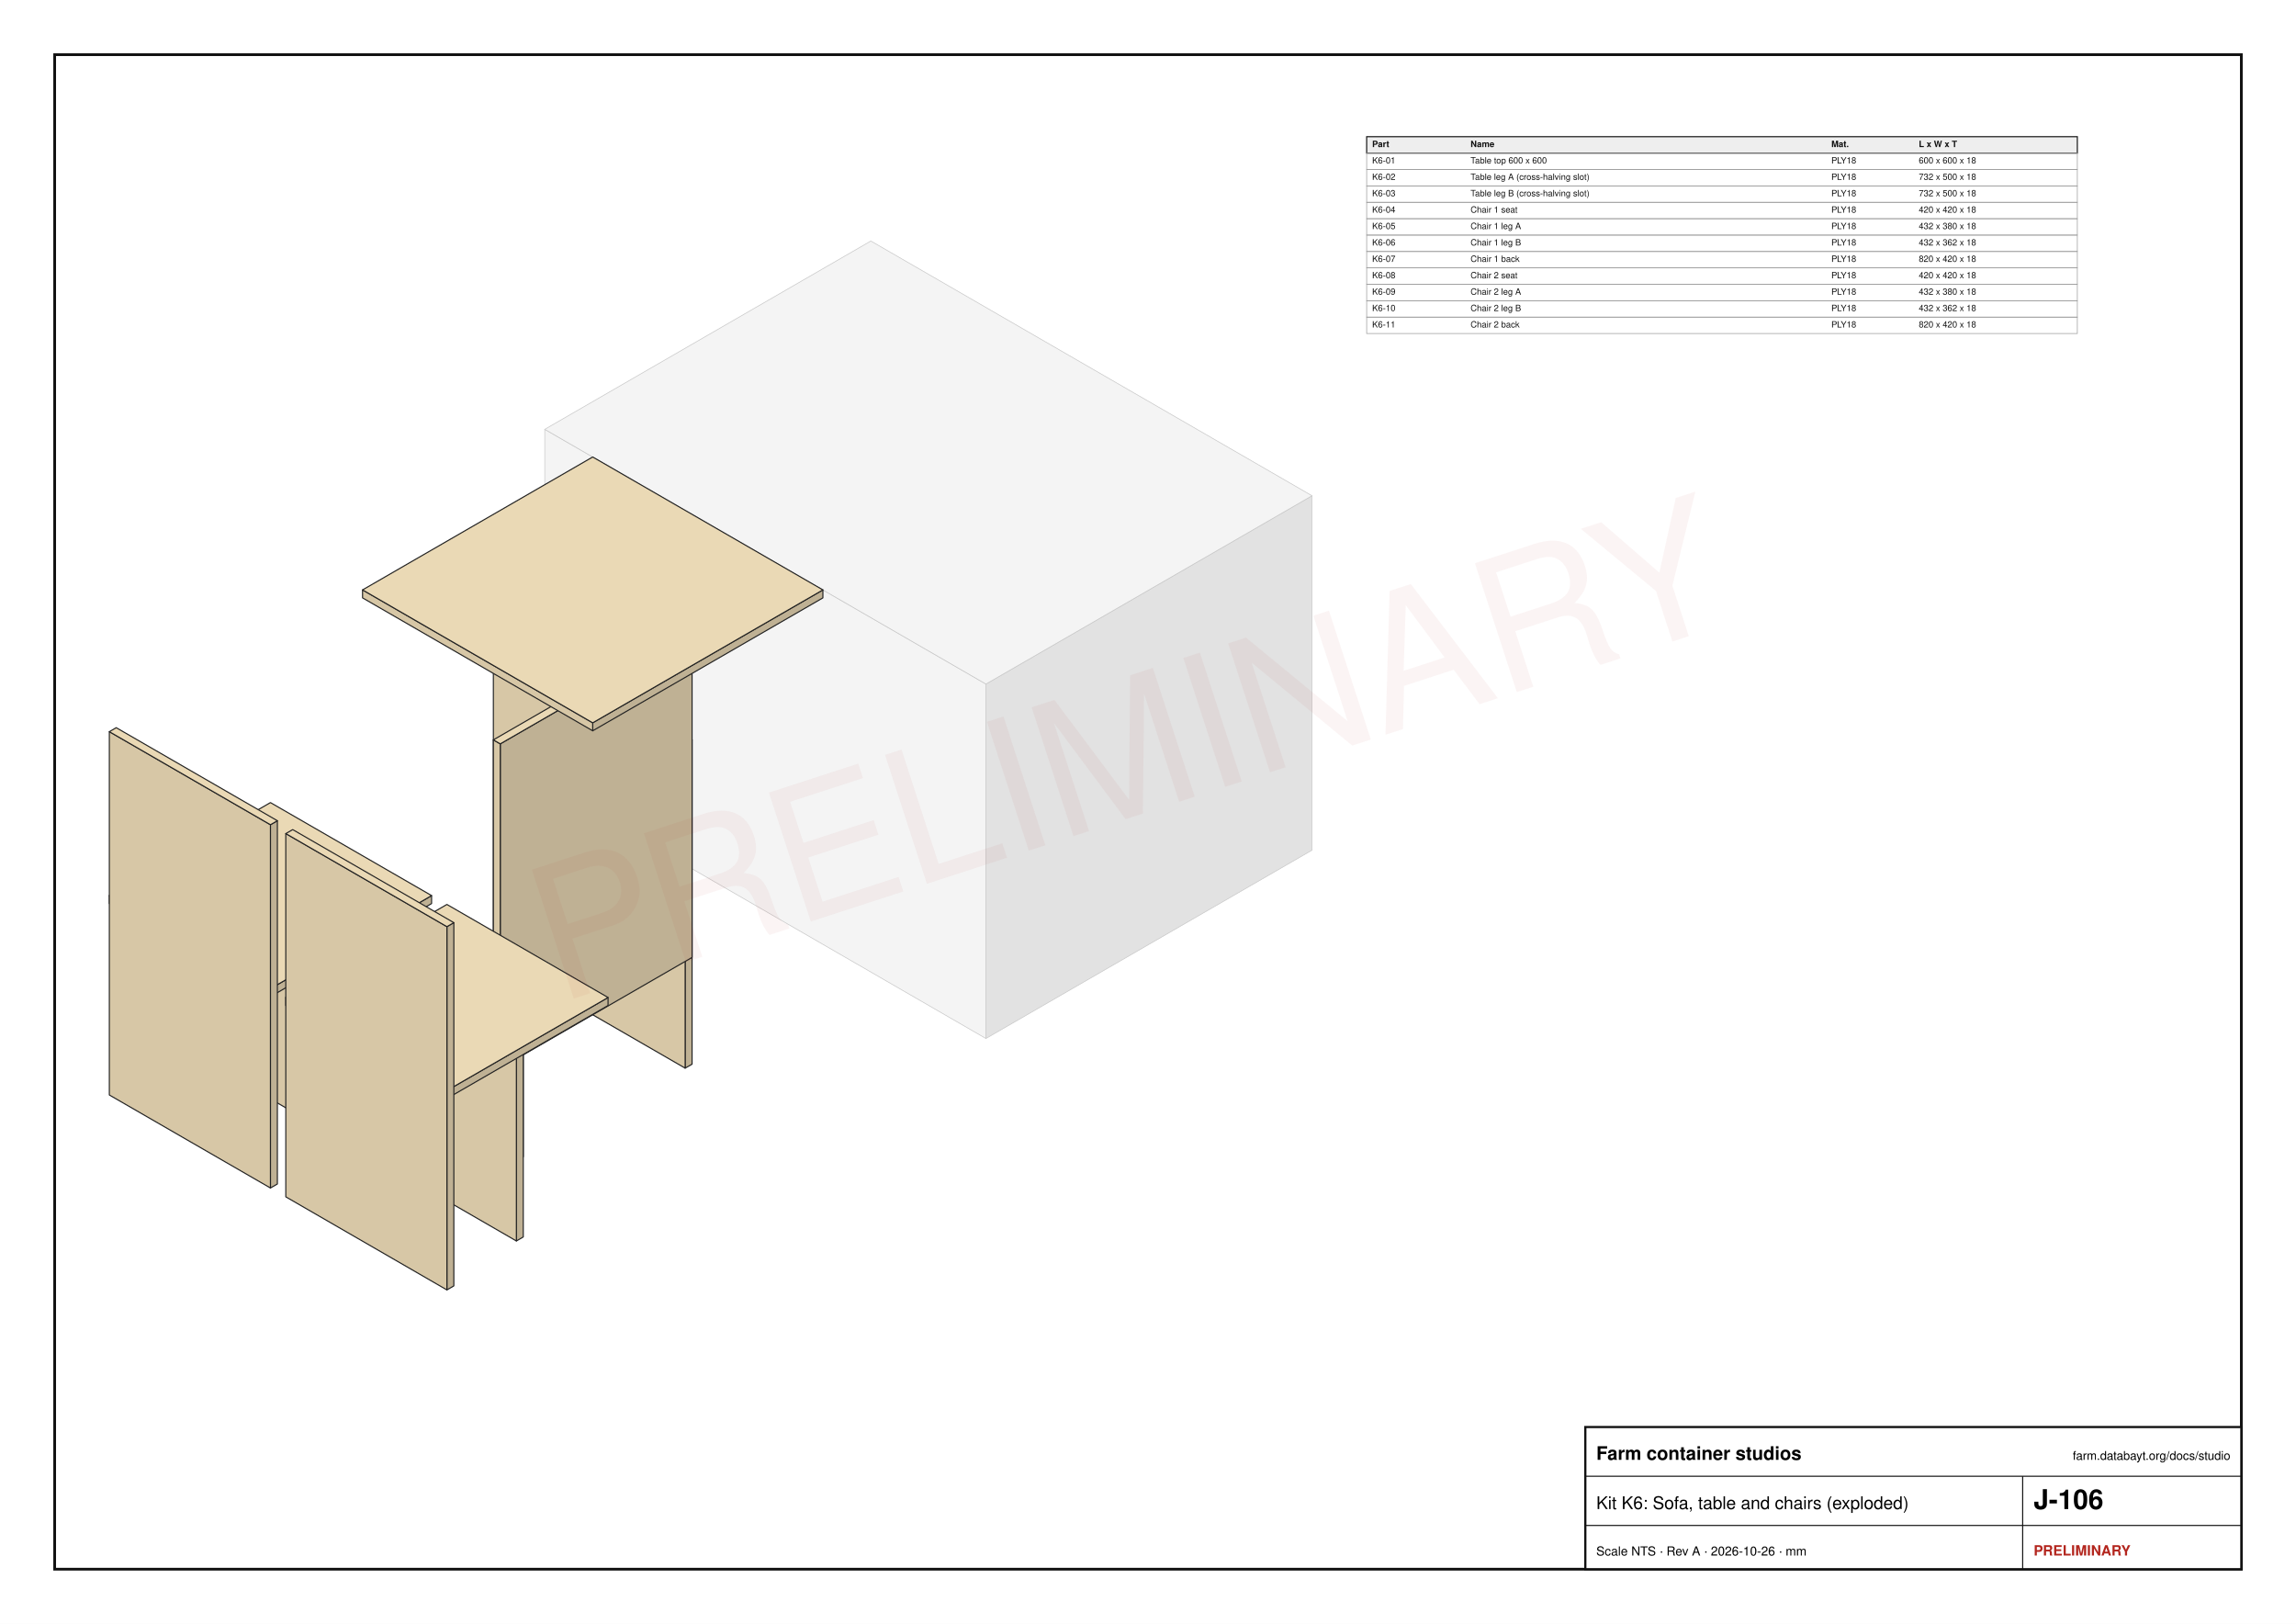
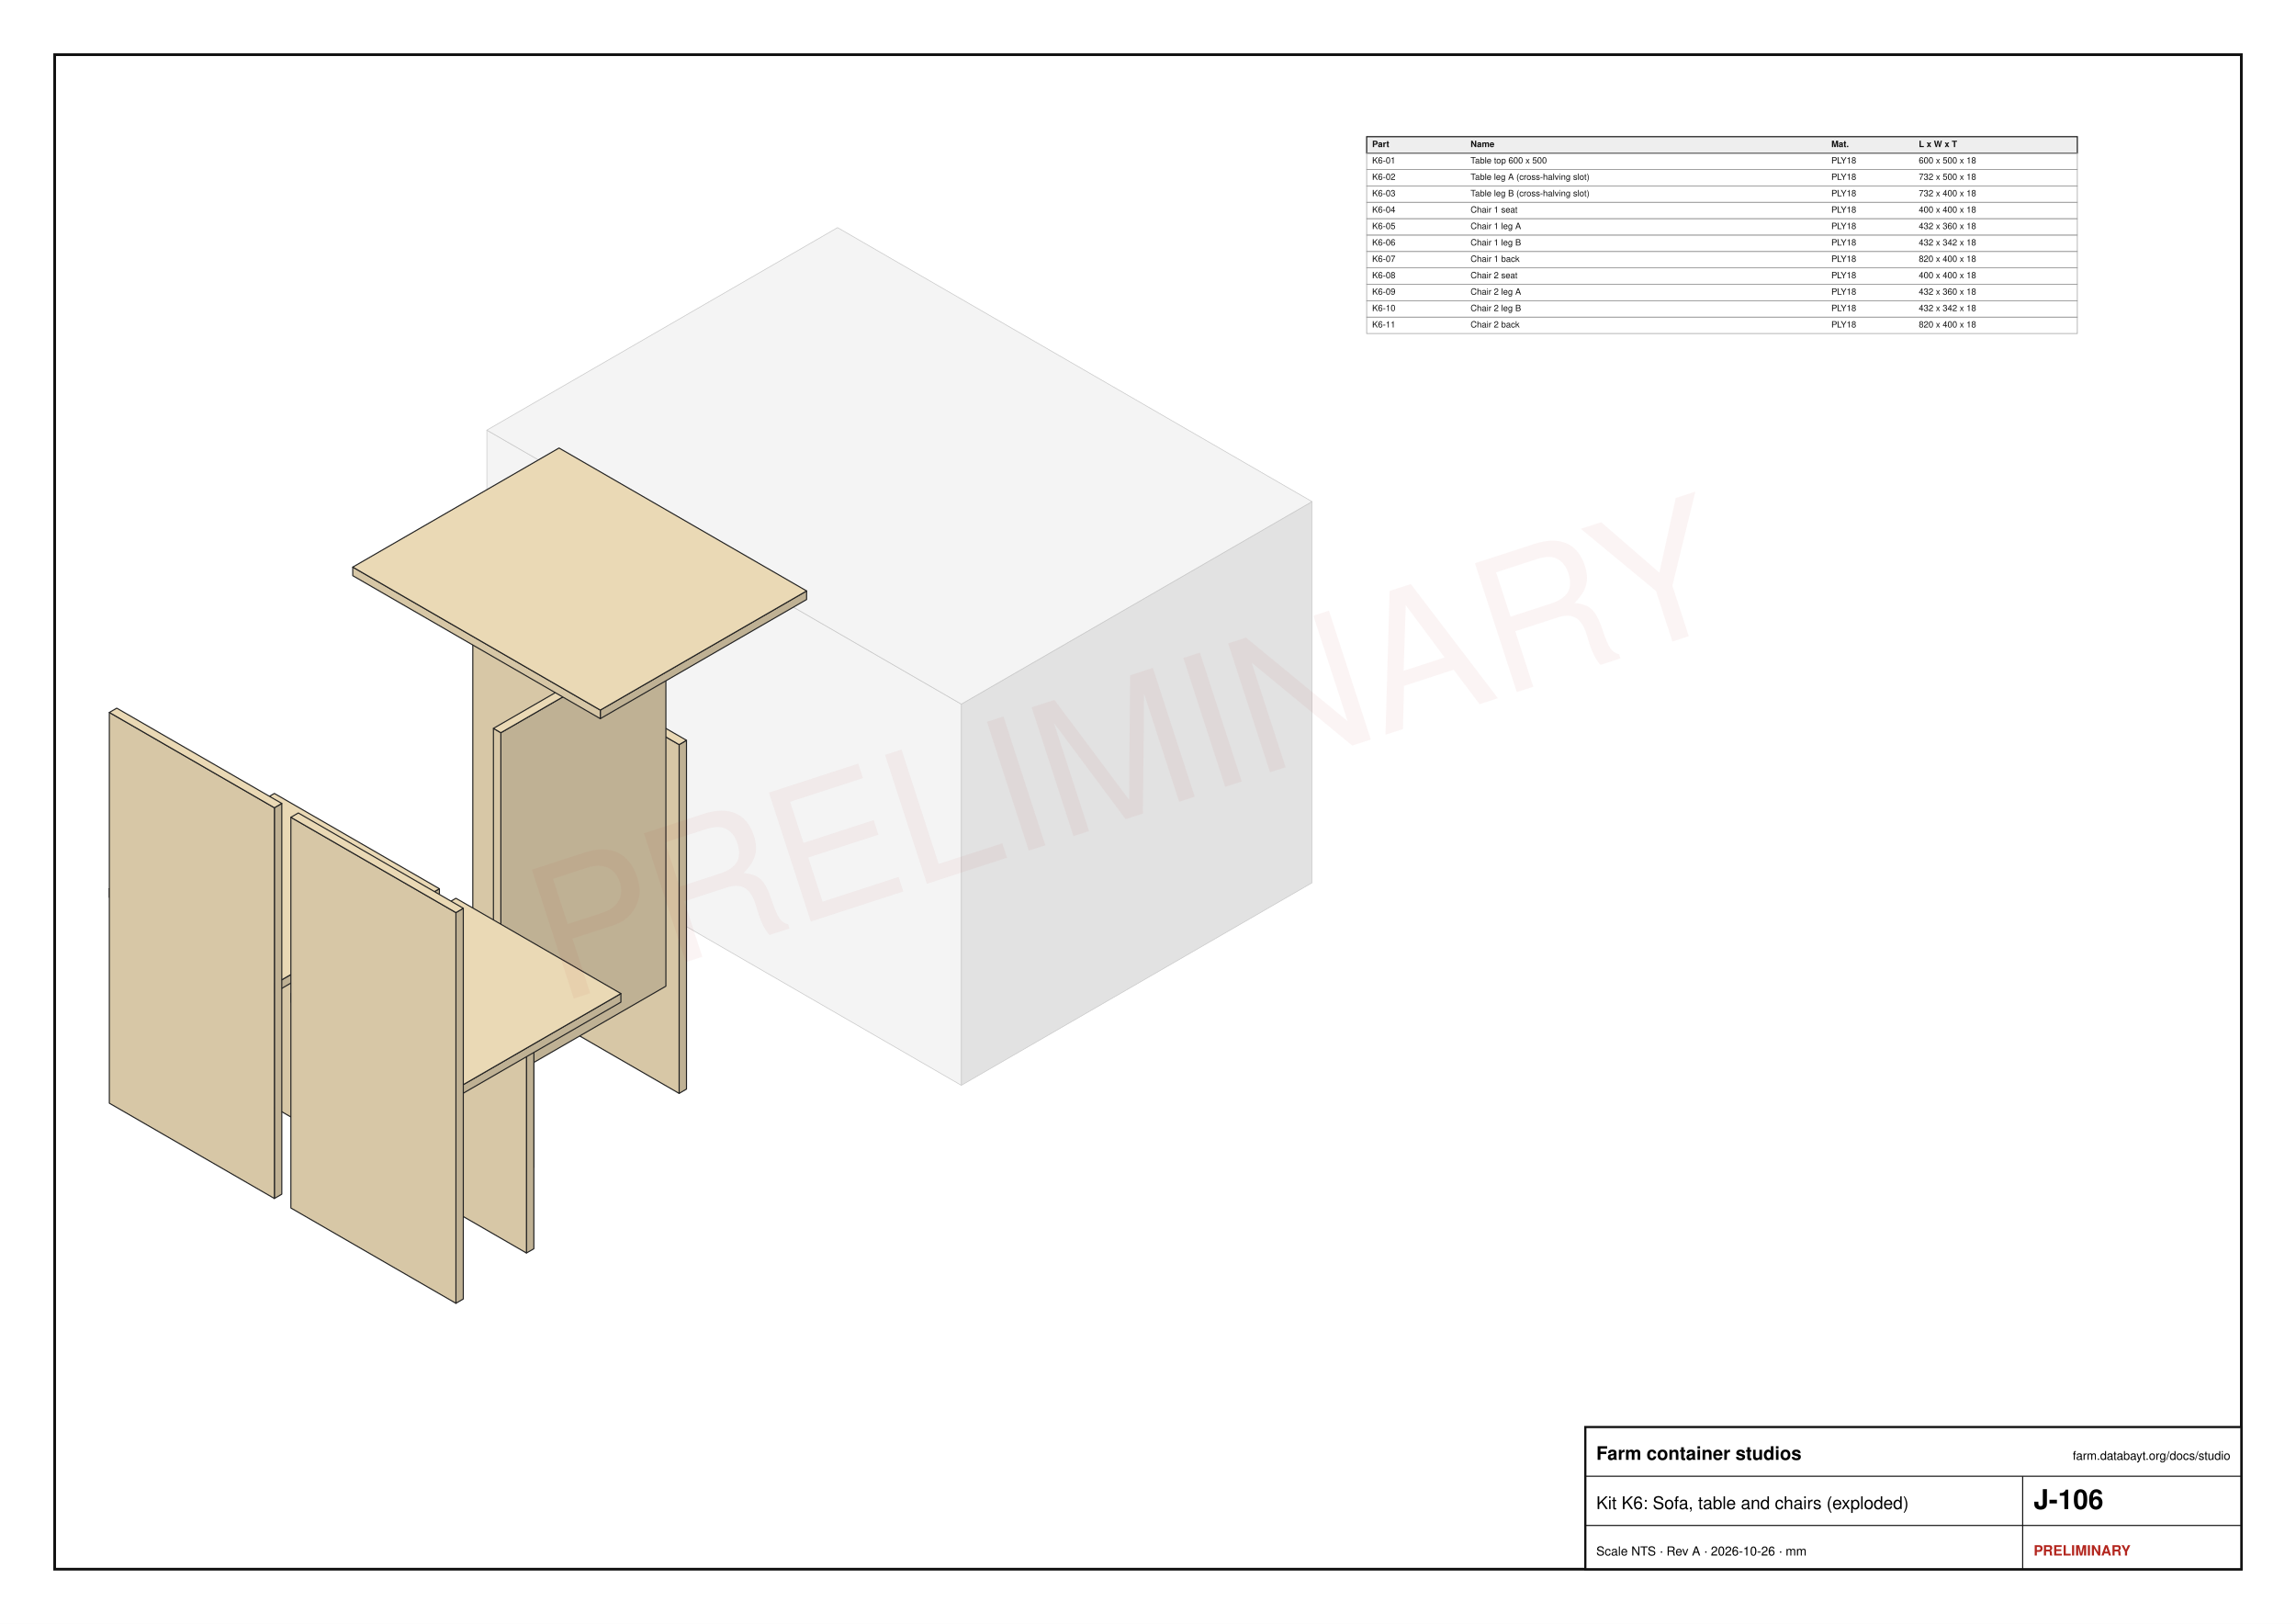
<svg xmlns="http://www.w3.org/2000/svg" width="420mm" height="297mm" viewBox="0 0 420 297" font-family="Helvetica, Arial, sans-serif">
  <rect x="0" y="0" width="420" height="297" fill="#fff" />
  <rect x="10" y="10" width="400" height="277" fill="none" stroke="#111" stroke-width="0.5" />
-   <polygon points="240,155.5 180.35,189.94 180.35,125.11 240,90.67" fill="#e2e2e2" stroke="#c8c8c8" stroke-width="0.12" stroke-linejoin="round" />
-   <polygon points="99.65,143.34 180.35,189.94 180.35,125.11 99.65,78.52" fill="#f4f4f4" stroke="#c8c8c8" stroke-width="0.12" stroke-linejoin="round" />
-   <polygon points="159.3,44.08 240,90.67 180.35,125.11 99.65,78.52" fill="#f4f4f4" stroke="#c8c8c8" stroke-width="0.12" stroke-linejoin="round" />
-   <polygon points="126.6,194.64 125.33,195.36 125.33,136.05 126.6,135.32" fill="#bfb194" stroke="#222" stroke-width="0.2" stroke-linejoin="round" />
-   <polygon points="90.25,175.11 125.33,195.36 125.33,136.05 90.25,115.79" fill="#d7c7a6" stroke="#222" stroke-width="0.2" stroke-linejoin="round" />
-   <polygon points="91.51,115.06 126.6,135.32 125.33,136.05 90.25,115.79" fill="#ead9b5" stroke="#222" stroke-width="0.2" stroke-linejoin="round" />
-   <polygon points="126.6,175.11 91.51,195.36 91.51,136.05 126.6,115.79" fill="#bfb194" stroke="#222" stroke-width="0.2" stroke-linejoin="round" />
-   <polygon points="90.25,194.64 91.51,195.36 91.51,136.05 90.25,135.32" fill="#d7c7a6" stroke="#222" stroke-width="0.2" stroke-linejoin="round" />
-   <polygon points="125.33,115.06 126.6,115.79 91.51,136.05 90.25,135.32" fill="#ead9b5" stroke="#222" stroke-width="0.2" stroke-linejoin="round" />
-   <polygon points="63.44,192.93 38.04,207.6 38.04,172.59 63.44,157.93" fill="#bfb194" stroke="#222" stroke-width="0.2" stroke-linejoin="round" />
-   <polygon points="36.77,206.87 38.04,207.6 38.04,172.59 36.77,171.87" fill="#d7c7a6" stroke="#222" stroke-width="0.2" stroke-linejoin="round" />
-   <polygon points="62.18,157.2 63.44,157.93 38.04,172.59 36.77,171.87" fill="#ead9b5" stroke="#222" stroke-width="0.2" stroke-linejoin="round" />
-   <polygon points="63.44,207.6 62.18,208.33 62.18,173.32 63.44,172.59" fill="#bfb194" stroke="#222" stroke-width="0.2" stroke-linejoin="round" />
-   <polygon points="35.51,192.93 62.18,208.33 62.18,173.32 35.51,157.93" fill="#d7c7a6" stroke="#222" stroke-width="0.2" stroke-linejoin="round" />
-   <polygon points="36.77,157.2 63.44,172.59 62.18,173.32 35.51,157.93" fill="#ead9b5" stroke="#222" stroke-width="0.2" stroke-linejoin="round" />
-   <polygon points="78.95,165.26 49.47,182.28 49.47,180.82 78.95,163.8" fill="#bfb194" stroke="#222" stroke-width="0.2" stroke-linejoin="round" />
-   <polygon points="20,165.26 49.47,182.28 49.47,180.82 20,163.8" fill="#d7c7a6" stroke="#222" stroke-width="0.2" stroke-linejoin="round" />
-   <polygon points="49.47,146.79 78.95,163.8 49.47,180.82 20,163.8" fill="#ead9b5" stroke="#222" stroke-width="0.2" stroke-linejoin="round" />
-   <polygon points="150.53,109.35 108.42,133.66 108.42,132.2 150.53,107.89" fill="#bfb194" stroke="#222" stroke-width="0.2" stroke-linejoin="round" />
-   <polygon points="66.32,109.35 108.42,133.66 108.42,132.2 66.32,107.89" fill="#d7c7a6" stroke="#222" stroke-width="0.2" stroke-linejoin="round" />
-   <polygon points="108.42,83.58 150.53,107.89 108.42,132.2 66.32,107.89" fill="#ead9b5" stroke="#222" stroke-width="0.2" stroke-linejoin="round" />
-   <polygon points="50.74,216.55 49.47,217.28 49.47,150.84 50.74,150.11" fill="#bfb194" stroke="#222" stroke-width="0.2" stroke-linejoin="round" />
-   <polygon points="20,200.27 49.47,217.28 49.47,150.84 20,133.82" fill="#d7c7a6" stroke="#222" stroke-width="0.2" stroke-linejoin="round" />
-   <polygon points="21.26,133.09 50.74,150.11 49.47,150.84 20,133.82" fill="#ead9b5" stroke="#222" stroke-width="0.2" stroke-linejoin="round" />
-   <polygon points="95.72,211.57 70.32,226.24 70.32,191.23 95.72,176.57" fill="#bfb194" stroke="#222" stroke-width="0.2" stroke-linejoin="round" />
-   <polygon points="69.05,225.51 70.32,226.24 70.32,191.23 69.05,190.5" fill="#d7c7a6" stroke="#222" stroke-width="0.2" stroke-linejoin="round" />
-   <polygon points="94.46,175.84 95.72,176.57 70.32,191.23 69.05,190.5" fill="#ead9b5" stroke="#222" stroke-width="0.2" stroke-linejoin="round" />
-   <polygon points="95.72,226.24 94.46,226.97 94.46,191.96 95.72,191.23" fill="#bfb194" stroke="#222" stroke-width="0.2" stroke-linejoin="round" />
-   <polygon points="67.79,211.57 94.46,226.97 94.46,191.96 67.79,176.57" fill="#d7c7a6" stroke="#222" stroke-width="0.2" stroke-linejoin="round" />
-   <polygon points="69.05,175.84 95.72,191.23 94.46,191.96 67.79,176.57" fill="#ead9b5" stroke="#222" stroke-width="0.2" stroke-linejoin="round" />
-   <polygon points="111.23,183.9 81.75,200.92 81.75,199.46 111.23,182.44" fill="#bfb194" stroke="#222" stroke-width="0.2" stroke-linejoin="round" />
-   <polygon points="52.28,183.9 81.75,200.92 81.75,199.46 52.28,182.44" fill="#d7c7a6" stroke="#222" stroke-width="0.2" stroke-linejoin="round" />
-   <polygon points="81.75,165.42 111.23,182.44 81.75,199.46 52.28,182.44" fill="#ead9b5" stroke="#222" stroke-width="0.2" stroke-linejoin="round" />
-   <polygon points="83.02,235.19 81.75,235.92 81.75,169.48 83.02,168.75" fill="#bfb194" stroke="#222" stroke-width="0.2" stroke-linejoin="round" />
-   <polygon points="52.28,218.9 81.75,235.92 81.75,169.48 52.28,152.46" fill="#d7c7a6" stroke="#222" stroke-width="0.2" stroke-linejoin="round" />
-   <polygon points="53.54,151.73 83.02,168.75 81.75,169.48 52.28,152.46" fill="#ead9b5" stroke="#222" stroke-width="0.2" stroke-linejoin="round" />
+   <polygon points="240,161.46 175.85,198.5 175.85,128.78 240,91.74" fill="#e2e2e2" stroke="#c8c8c8" stroke-width="0.12" stroke-linejoin="round" />
+   <polygon points="89.06,148.39 175.85,198.5 175.85,128.78 89.06,78.67" fill="#f4f4f4" stroke="#c8c8c8" stroke-width="0.12" stroke-linejoin="round" />
+   <polygon points="153.21,41.63 240,91.74 175.85,128.78 89.06,78.67" fill="#f4f4f4" stroke="#c8c8c8" stroke-width="0.12" stroke-linejoin="round" />
+   <polygon points="125.58,199.19 124.23,199.98 124.23,136.19 125.58,135.4" fill="#bfb194" stroke="#222" stroke-width="0.2" stroke-linejoin="round" />
+   <polygon points="86.49,178.19 124.23,199.98 124.23,136.19 86.49,114.4" fill="#d7c7a6" stroke="#222" stroke-width="0.2" stroke-linejoin="round" />
+   <polygon points="87.85,113.62 125.58,135.4 124.23,136.19 86.49,114.4" fill="#ead9b5" stroke="#222" stroke-width="0.2" stroke-linejoin="round" />
+   <polygon points="121.81,180.37 91.62,197.8 91.62,134.01 121.81,116.58" fill="#bfb194" stroke="#222" stroke-width="0.2" stroke-linejoin="round" />
+   <polygon points="90.26,197.02 91.62,197.8 91.62,134.01 90.26,133.22" fill="#d7c7a6" stroke="#222" stroke-width="0.2" stroke-linejoin="round" />
+   <polygon points="120.45,115.79 121.81,116.58 91.62,134.01 90.26,133.22" fill="#ead9b5" stroke="#222" stroke-width="0.2" stroke-linejoin="round" />
+   <polygon points="64.45,194.31 38.64,209.22 38.64,171.57 64.45,156.67" fill="#bfb194" stroke="#222" stroke-width="0.2" stroke-linejoin="round" />
+   <polygon points="37.28,208.43 38.64,209.22 38.64,171.57 37.28,170.78" fill="#d7c7a6" stroke="#222" stroke-width="0.2" stroke-linejoin="round" />
+   <polygon points="63.09,155.88 64.45,156.67 38.64,171.57 37.28,170.78" fill="#ead9b5" stroke="#222" stroke-width="0.2" stroke-linejoin="round" />
+   <polygon points="64.45,209.22 63.09,210 63.09,172.35 64.45,171.57" fill="#bfb194" stroke="#222" stroke-width="0.2" stroke-linejoin="round" />
+   <polygon points="35.92,194.31 63.09,210 63.09,172.35 35.92,156.67" fill="#d7c7a6" stroke="#222" stroke-width="0.2" stroke-linejoin="round" />
+   <polygon points="37.28,155.88 64.45,171.57 63.09,172.35 35.92,156.67" fill="#ead9b5" stroke="#222" stroke-width="0.2" stroke-linejoin="round" />
+   <polygon points="80.38,164.12 50.19,181.55 50.19,179.98 80.38,162.55" fill="#bfb194" stroke="#222" stroke-width="0.2" stroke-linejoin="round" />
+   <polygon points="20,164.12 50.19,181.55 50.19,179.98 20,162.55" fill="#d7c7a6" stroke="#222" stroke-width="0.2" stroke-linejoin="round" />
+   <polygon points="50.19,145.12 80.38,162.55 50.19,179.98 20,162.55" fill="#ead9b5" stroke="#222" stroke-width="0.2" stroke-linejoin="round" />
+   <polygon points="51.55,218.41 50.19,219.2 50.19,147.73 51.55,146.95" fill="#bfb194" stroke="#222" stroke-width="0.2" stroke-linejoin="round" />
+   <polygon points="20,201.77 50.19,219.2 50.19,147.73 20,130.3" fill="#d7c7a6" stroke="#222" stroke-width="0.2" stroke-linejoin="round" />
+   <polygon points="21.36,129.52 51.55,146.95 50.19,147.73 20,130.3" fill="#ead9b5" stroke="#222" stroke-width="0.2" stroke-linejoin="round" />
+   <polygon points="147.55,109.65 109.81,131.44 109.81,129.87 147.55,108.08" fill="#bfb194" stroke="#222" stroke-width="0.2" stroke-linejoin="round" />
+   <polygon points="64.53,105.29 109.81,131.44 109.81,129.87 64.53,103.72" fill="#d7c7a6" stroke="#222" stroke-width="0.2" stroke-linejoin="round" />
+   <polygon points="102.26,81.94 147.55,108.08 109.81,129.87 64.53,103.72" fill="#ead9b5" stroke="#222" stroke-width="0.2" stroke-linejoin="round" />
+   <polygon points="97.66,213.49 71.85,228.39 71.85,190.74 97.66,175.84" fill="#bfb194" stroke="#222" stroke-width="0.2" stroke-linejoin="round" />
+   <polygon points="70.49,227.6 71.85,228.39 71.85,190.74 70.49,189.96" fill="#d7c7a6" stroke="#222" stroke-width="0.2" stroke-linejoin="round" />
+   <polygon points="96.3,175.05 97.66,175.84 71.85,190.74 70.49,189.96" fill="#ead9b5" stroke="#222" stroke-width="0.2" stroke-linejoin="round" />
+   <polygon points="97.66,228.39 96.3,229.17 96.3,191.53 97.66,190.74" fill="#bfb194" stroke="#222" stroke-width="0.2" stroke-linejoin="round" />
+   <polygon points="69.13,213.49 96.3,229.17 96.3,191.53 69.13,175.84" fill="#d7c7a6" stroke="#222" stroke-width="0.2" stroke-linejoin="round" />
+   <polygon points="70.49,175.05 97.66,190.74 96.3,191.53 69.13,175.84" fill="#ead9b5" stroke="#222" stroke-width="0.2" stroke-linejoin="round" />
+   <polygon points="113.58,183.29 83.4,200.72 83.4,199.15 113.58,181.72" fill="#bfb194" stroke="#222" stroke-width="0.2" stroke-linejoin="round" />
+   <polygon points="53.21,183.29 83.4,200.72 83.4,199.15 53.21,181.72" fill="#d7c7a6" stroke="#222" stroke-width="0.2" stroke-linejoin="round" />
+   <polygon points="83.4,164.29 113.58,181.72 83.4,199.15 53.21,181.72" fill="#ead9b5" stroke="#222" stroke-width="0.2" stroke-linejoin="round" />
+   <polygon points="84.75,237.58 83.4,238.37 83.4,166.91 84.75,166.12" fill="#bfb194" stroke="#222" stroke-width="0.2" stroke-linejoin="round" />
+   <polygon points="53.21,220.94 83.4,238.37 83.4,166.91 53.21,149.48" fill="#d7c7a6" stroke="#222" stroke-width="0.2" stroke-linejoin="round" />
+   <polygon points="54.57,148.69 84.75,166.12 83.4,166.91 53.21,149.48" fill="#ead9b5" stroke="#222" stroke-width="0.2" stroke-linejoin="round" />
  <rect x="250" y="25" width="130" height="3" fill="#eee" stroke="#111" stroke-width="0.2" />
  <text x="251" y="26.9" font-size="1.6" text-anchor="start" font-weight="bold" fill="#111">Part</text>
  <text x="269" y="26.9" font-size="1.6" text-anchor="start" font-weight="bold" fill="#111">Name</text>
  <text x="335" y="26.9" font-size="1.6" text-anchor="start" font-weight="bold" fill="#111">Mat.</text>
  <text x="351" y="26.9" font-size="1.6" text-anchor="start" font-weight="bold" fill="#111">L x W x T</text>
  <rect x="250" y="28" width="130" height="3" fill="none" stroke="#999" stroke-width="0.12" />
  <text x="251" y="29.9" font-size="1.6" text-anchor="start" font-weight="normal" fill="#111">K6-01</text>
-   <text x="269" y="29.9" font-size="1.6" text-anchor="start" font-weight="normal" fill="#111">Table top 600 x 600</text>
+   <text x="269" y="29.9" font-size="1.6" text-anchor="start" font-weight="normal" fill="#111">Table top 600 x 500</text>
  <text x="335" y="29.9" font-size="1.6" text-anchor="start" font-weight="normal" fill="#111">PLY18</text>
-   <text x="351" y="29.9" font-size="1.6" text-anchor="start" font-weight="normal" fill="#111">600 x 600 x 18</text>
+   <text x="351" y="29.9" font-size="1.6" text-anchor="start" font-weight="normal" fill="#111">600 x 500 x 18</text>
  <rect x="250" y="31" width="130" height="3" fill="none" stroke="#999" stroke-width="0.12" />
  <text x="251" y="32.9" font-size="1.6" text-anchor="start" font-weight="normal" fill="#111">K6-02</text>
  <text x="269" y="32.9" font-size="1.6" text-anchor="start" font-weight="normal" fill="#111">Table leg A (cross-halving slot)</text>
  <text x="335" y="32.9" font-size="1.6" text-anchor="start" font-weight="normal" fill="#111">PLY18</text>
  <text x="351" y="32.9" font-size="1.6" text-anchor="start" font-weight="normal" fill="#111">732 x 500 x 18</text>
  <rect x="250" y="34" width="130" height="3" fill="none" stroke="#999" stroke-width="0.12" />
  <text x="251" y="35.9" font-size="1.6" text-anchor="start" font-weight="normal" fill="#111">K6-03</text>
  <text x="269" y="35.9" font-size="1.6" text-anchor="start" font-weight="normal" fill="#111">Table leg B (cross-halving slot)</text>
  <text x="335" y="35.9" font-size="1.6" text-anchor="start" font-weight="normal" fill="#111">PLY18</text>
-   <text x="351" y="35.9" font-size="1.6" text-anchor="start" font-weight="normal" fill="#111">732 x 500 x 18</text>
+   <text x="351" y="35.9" font-size="1.6" text-anchor="start" font-weight="normal" fill="#111">732 x 400 x 18</text>
  <rect x="250" y="37" width="130" height="3" fill="none" stroke="#999" stroke-width="0.12" />
  <text x="251" y="38.9" font-size="1.6" text-anchor="start" font-weight="normal" fill="#111">K6-04</text>
  <text x="269" y="38.9" font-size="1.6" text-anchor="start" font-weight="normal" fill="#111">Chair 1 seat</text>
  <text x="335" y="38.9" font-size="1.6" text-anchor="start" font-weight="normal" fill="#111">PLY18</text>
-   <text x="351" y="38.9" font-size="1.6" text-anchor="start" font-weight="normal" fill="#111">420 x 420 x 18</text>
+   <text x="351" y="38.9" font-size="1.6" text-anchor="start" font-weight="normal" fill="#111">400 x 400 x 18</text>
  <rect x="250" y="40" width="130" height="3" fill="none" stroke="#999" stroke-width="0.12" />
  <text x="251" y="41.9" font-size="1.6" text-anchor="start" font-weight="normal" fill="#111">K6-05</text>
  <text x="269" y="41.9" font-size="1.6" text-anchor="start" font-weight="normal" fill="#111">Chair 1 leg A</text>
  <text x="335" y="41.9" font-size="1.6" text-anchor="start" font-weight="normal" fill="#111">PLY18</text>
-   <text x="351" y="41.9" font-size="1.6" text-anchor="start" font-weight="normal" fill="#111">432 x 380 x 18</text>
+   <text x="351" y="41.9" font-size="1.6" text-anchor="start" font-weight="normal" fill="#111">432 x 360 x 18</text>
  <rect x="250" y="43" width="130" height="3" fill="none" stroke="#999" stroke-width="0.12" />
  <text x="251" y="44.9" font-size="1.6" text-anchor="start" font-weight="normal" fill="#111">K6-06</text>
  <text x="269" y="44.9" font-size="1.6" text-anchor="start" font-weight="normal" fill="#111">Chair 1 leg B</text>
  <text x="335" y="44.9" font-size="1.6" text-anchor="start" font-weight="normal" fill="#111">PLY18</text>
-   <text x="351" y="44.9" font-size="1.6" text-anchor="start" font-weight="normal" fill="#111">432 x 362 x 18</text>
+   <text x="351" y="44.9" font-size="1.6" text-anchor="start" font-weight="normal" fill="#111">432 x 342 x 18</text>
  <rect x="250" y="46" width="130" height="3" fill="none" stroke="#999" stroke-width="0.12" />
  <text x="251" y="47.9" font-size="1.6" text-anchor="start" font-weight="normal" fill="#111">K6-07</text>
  <text x="269" y="47.9" font-size="1.6" text-anchor="start" font-weight="normal" fill="#111">Chair 1 back</text>
  <text x="335" y="47.9" font-size="1.6" text-anchor="start" font-weight="normal" fill="#111">PLY18</text>
-   <text x="351" y="47.9" font-size="1.6" text-anchor="start" font-weight="normal" fill="#111">820 x 420 x 18</text>
+   <text x="351" y="47.9" font-size="1.6" text-anchor="start" font-weight="normal" fill="#111">820 x 400 x 18</text>
  <rect x="250" y="49" width="130" height="3" fill="none" stroke="#999" stroke-width="0.12" />
  <text x="251" y="50.9" font-size="1.6" text-anchor="start" font-weight="normal" fill="#111">K6-08</text>
  <text x="269" y="50.9" font-size="1.6" text-anchor="start" font-weight="normal" fill="#111">Chair 2 seat</text>
  <text x="335" y="50.9" font-size="1.6" text-anchor="start" font-weight="normal" fill="#111">PLY18</text>
-   <text x="351" y="50.9" font-size="1.6" text-anchor="start" font-weight="normal" fill="#111">420 x 420 x 18</text>
+   <text x="351" y="50.9" font-size="1.6" text-anchor="start" font-weight="normal" fill="#111">400 x 400 x 18</text>
  <rect x="250" y="52" width="130" height="3" fill="none" stroke="#999" stroke-width="0.12" />
  <text x="251" y="53.9" font-size="1.6" text-anchor="start" font-weight="normal" fill="#111">K6-09</text>
  <text x="269" y="53.9" font-size="1.6" text-anchor="start" font-weight="normal" fill="#111">Chair 2 leg A</text>
  <text x="335" y="53.9" font-size="1.6" text-anchor="start" font-weight="normal" fill="#111">PLY18</text>
-   <text x="351" y="53.9" font-size="1.6" text-anchor="start" font-weight="normal" fill="#111">432 x 380 x 18</text>
+   <text x="351" y="53.9" font-size="1.6" text-anchor="start" font-weight="normal" fill="#111">432 x 360 x 18</text>
  <rect x="250" y="55" width="130" height="3" fill="none" stroke="#999" stroke-width="0.12" />
  <text x="251" y="56.9" font-size="1.6" text-anchor="start" font-weight="normal" fill="#111">K6-10</text>
  <text x="269" y="56.9" font-size="1.6" text-anchor="start" font-weight="normal" fill="#111">Chair 2 leg B</text>
  <text x="335" y="56.9" font-size="1.6" text-anchor="start" font-weight="normal" fill="#111">PLY18</text>
-   <text x="351" y="56.9" font-size="1.6" text-anchor="start" font-weight="normal" fill="#111">432 x 362 x 18</text>
+   <text x="351" y="56.9" font-size="1.6" text-anchor="start" font-weight="normal" fill="#111">432 x 342 x 18</text>
  <rect x="250" y="58" width="130" height="3" fill="none" stroke="#999" stroke-width="0.12" />
  <text x="251" y="59.9" font-size="1.6" text-anchor="start" font-weight="normal" fill="#111">K6-11</text>
  <text x="269" y="59.9" font-size="1.6" text-anchor="start" font-weight="normal" fill="#111">Chair 2 back</text>
  <text x="335" y="59.9" font-size="1.6" text-anchor="start" font-weight="normal" fill="#111">PLY18</text>
-   <text x="351" y="59.9" font-size="1.6" text-anchor="start" font-weight="normal" fill="#111">820 x 420 x 18</text>
+   <text x="351" y="59.9" font-size="1.6" text-anchor="start" font-weight="normal" fill="#111">820 x 400 x 18</text>
  <rect x="290" y="261" width="120" height="26" fill="#fff" stroke="#111" stroke-width="0.4" />
  <line x1="290" y1="270" x2="410" y2="270" stroke="#111" stroke-width="0.2" />
  <line x1="290" y1="279" x2="410" y2="279" stroke="#111" stroke-width="0.2" />
  <line x1="370" y1="270" x2="370" y2="287" stroke="#111" stroke-width="0.2" />
  <text x="292" y="267" font-size="3.4" font-weight="bold">Farm container studios</text>
  <text x="408" y="267" font-size="2.2" text-anchor="end">farm.databayt.org/docs/studio</text>
  <text x="292" y="276" font-size="3.2">Kit K6: Sofa, table and chairs (exploded)</text>
  <text x="372" y="276" font-size="5" font-weight="bold">J-106</text>
  <text x="292" y="284.5" font-size="2.3">Scale NTS · Rev A · 2026-10-26 · mm</text>
  <text x="372" y="284.5" font-size="2.6" font-weight="bold" fill="#b3261e">PRELIMINARY</text>
  <text x="210.0" y="148.5" font-size="34" fill="#b3261e" fill-opacity="0.05" text-anchor="middle" transform="rotate(-18 210.0 148.5)">PRELIMINARY</text>
</svg>
